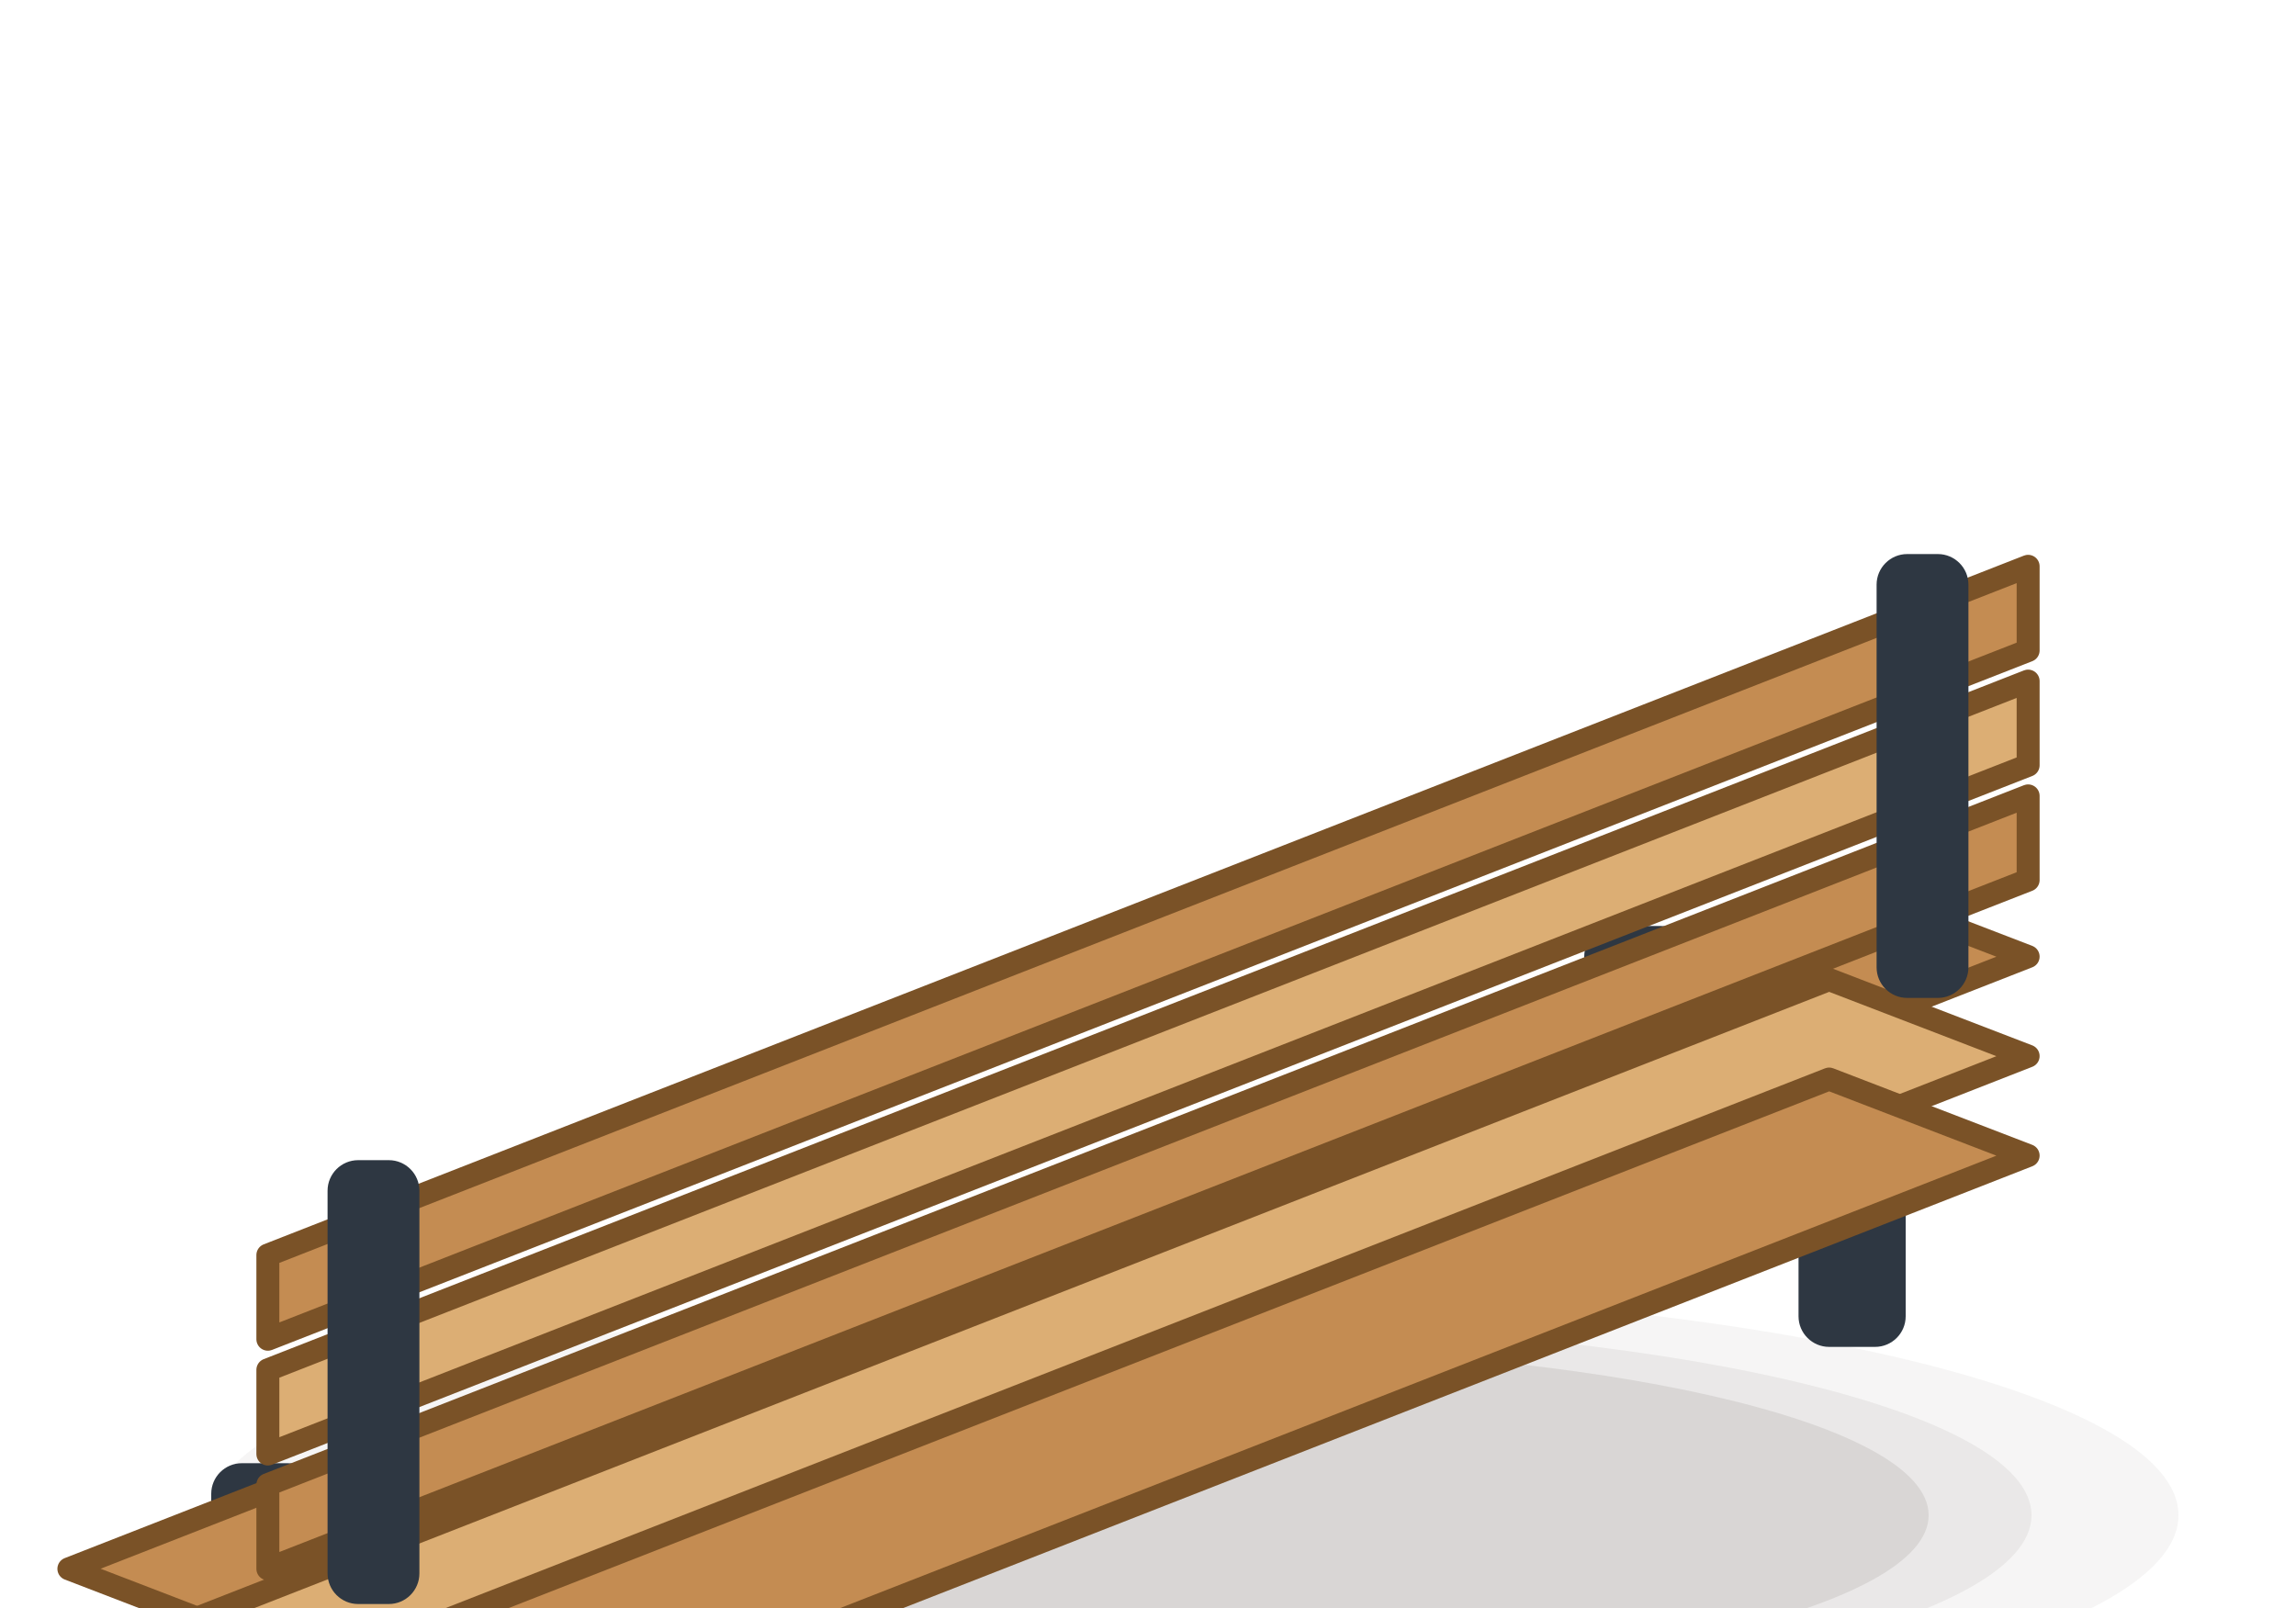
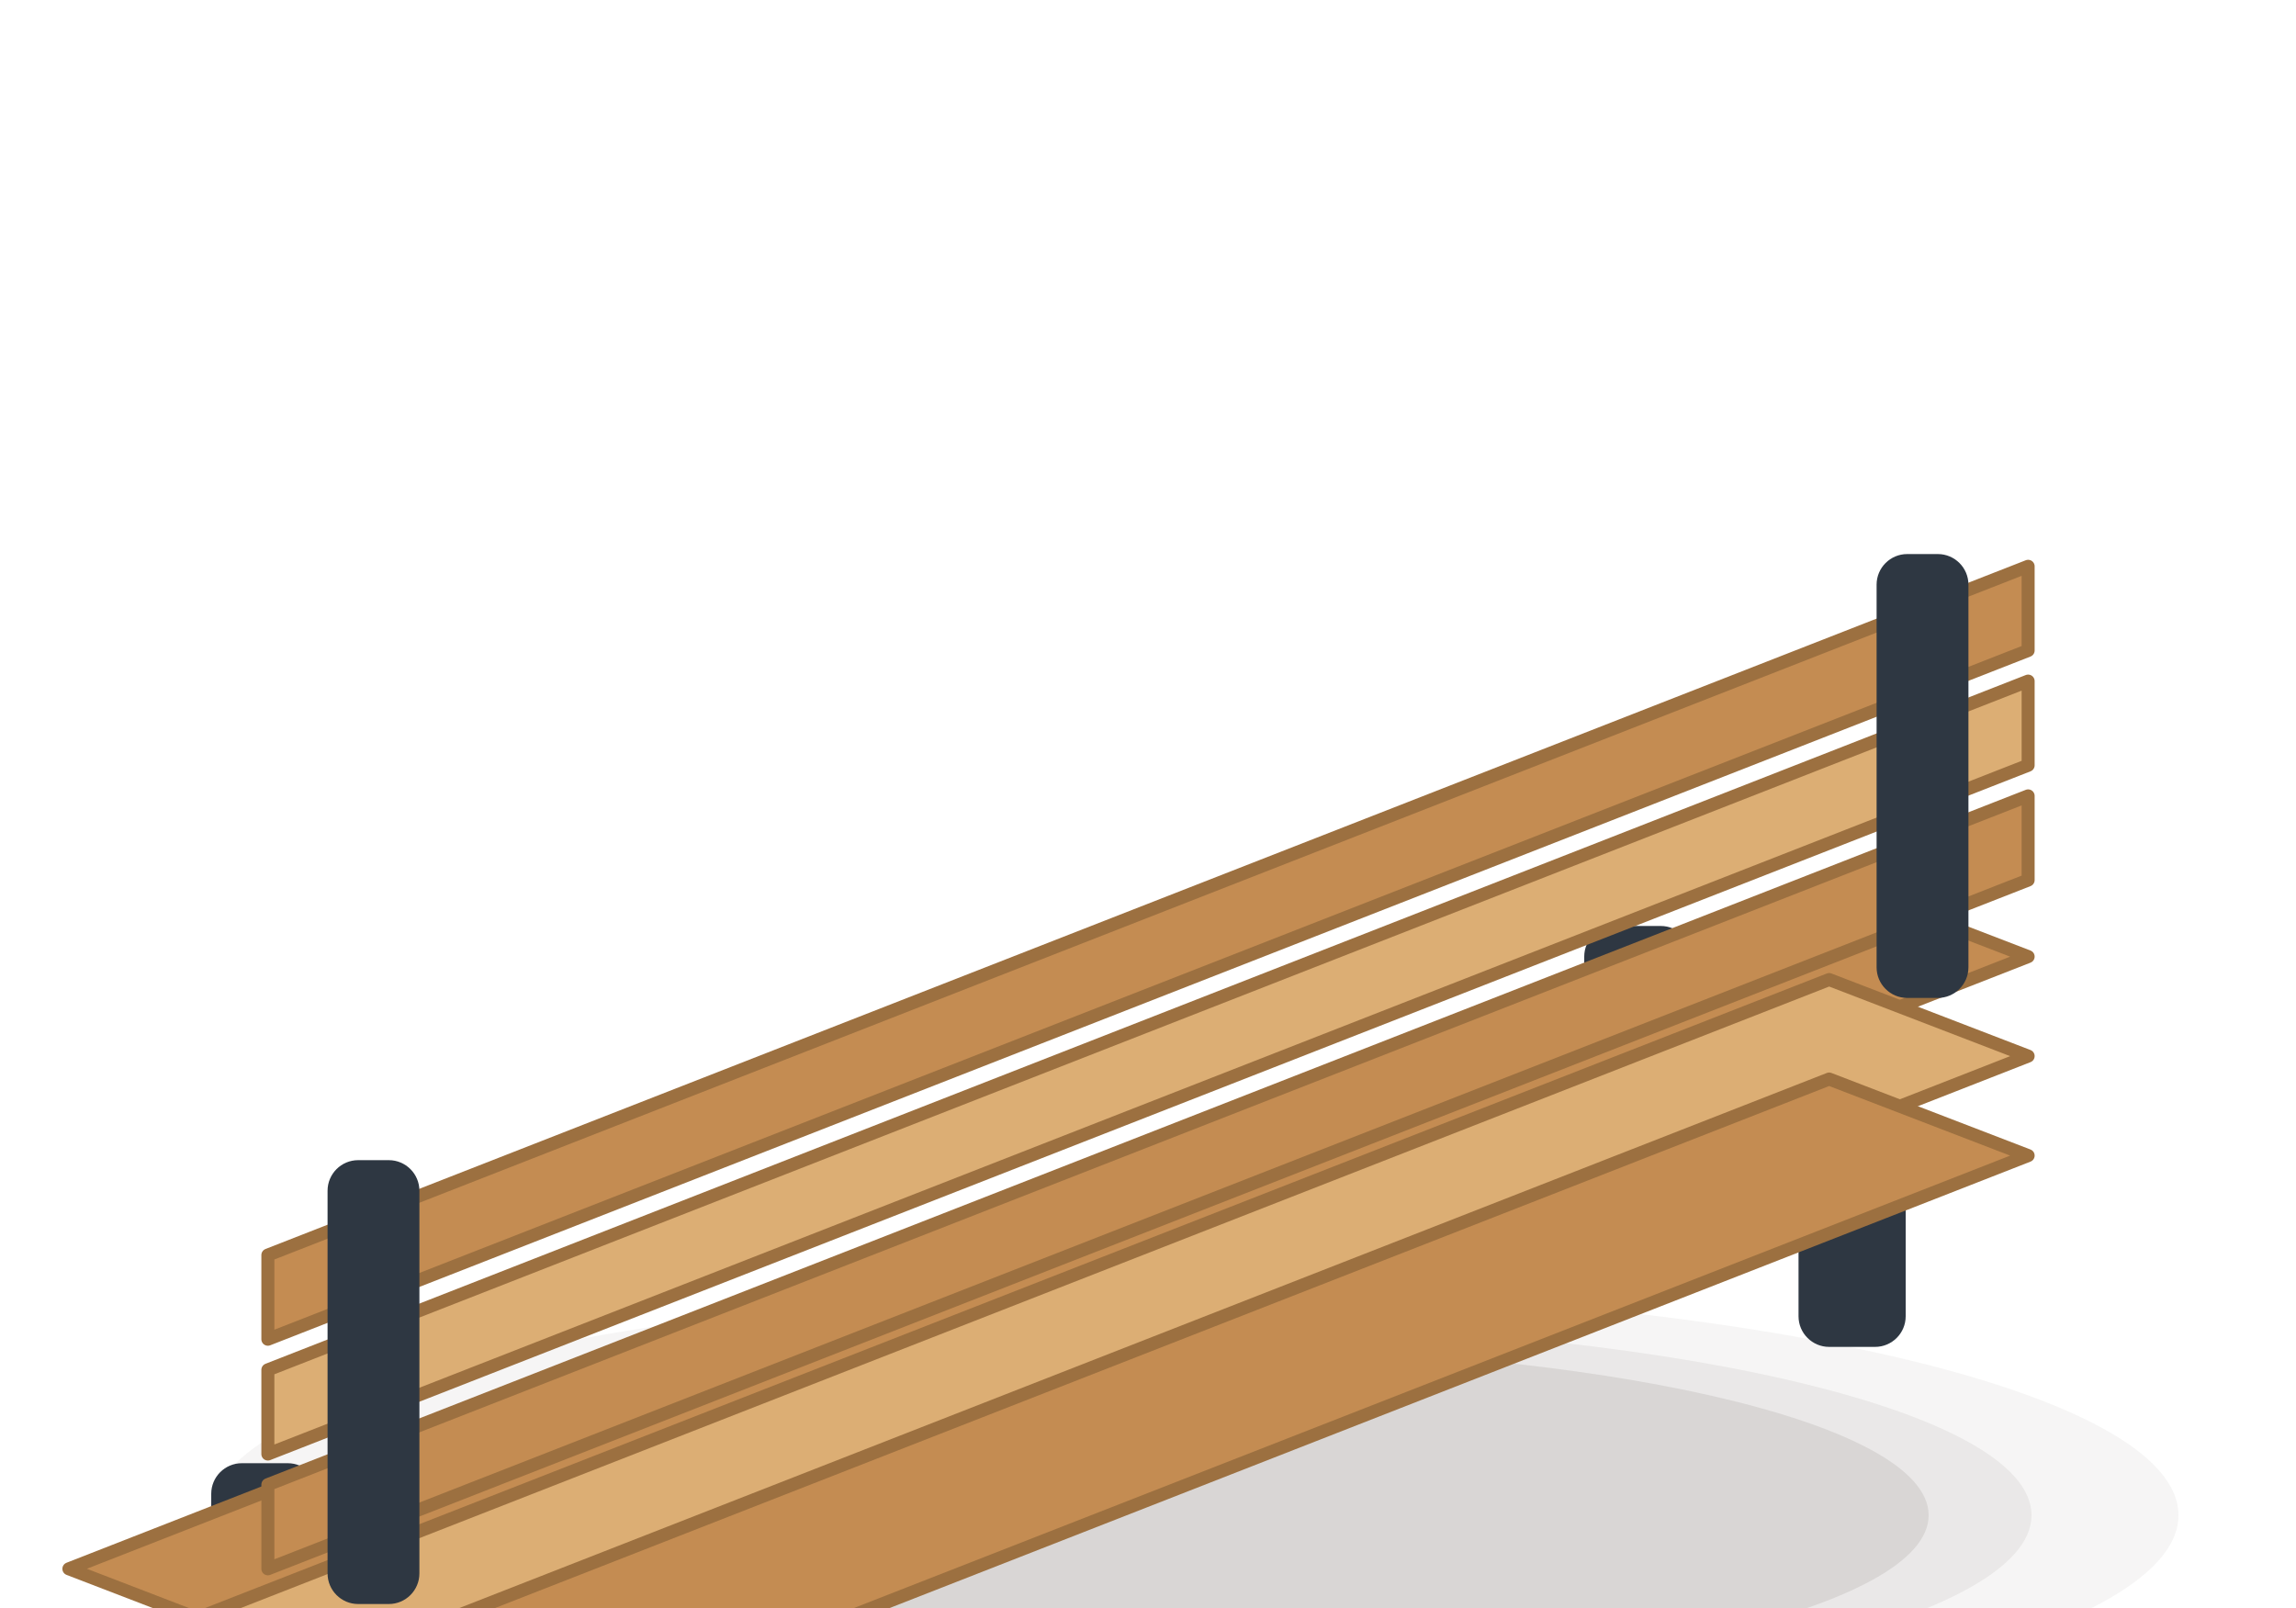
<svg xmlns="http://www.w3.org/2000/svg" width="300" height="210" viewBox="0 0 300 210">
  <ellipse cx="156" cy="198" rx="128.64" ry="29.48" fill="#3A3226" opacity="0.05" />
  <ellipse cx="156" cy="198" rx="109.44" ry="25.08" fill="#3A3226" opacity="0.07" />
  <ellipse cx="156" cy="198" rx="96" ry="22" fill="#3A3226" opacity="0.1" />
  <rect x="235" y="132" width="14" height="44" rx="4" fill="#2E3742" />
  <rect x="207" y="121" width="14" height="42" rx="4" fill="#2E3742" />
  <rect x="55.6" y="202.2" width="14" height="44" rx="4" fill="#2E3742" />
  <rect x="27.6" y="191.2" width="14" height="42" rx="4" fill="#2E3742" />
-   <polygon points="265,125 35,215 9,205 239,115" fill="#C48C52" stroke="#7A5227" stroke-width="3" stroke-linejoin="round" />
-   <polygon points="265,138 35,228 9,218 239,128" fill="#DCAE74" stroke="#7A5227" stroke-width="3" stroke-linejoin="round" />
-   <polygon points="265,151 35,241 9,231 239,141" fill="#C48C52" stroke="#7A5227" stroke-width="3" stroke-linejoin="round" />
-   <polygon points="265,115 35,205 35,194 265,104" fill="#C48C52" stroke="#7A5227" stroke-width="3" stroke-linejoin="round" />
-   <polygon points="265,100 35,190 35,179 265,89" fill="#DCAE74" stroke="#7A5227" stroke-width="3" stroke-linejoin="round" />
-   <polygon points="265,85 35,175 35,164 265,74" fill="#C48C52" stroke="#7A5227" stroke-width="3" stroke-linejoin="round" />
+   <polygon points="265,125 35,215 9,205 239,115" fill="#C48C52" stroke="#9C7040" stroke-width="1.7" stroke-linejoin="round" />
+   <polygon points="265,138 35,228 9,218 239,128" fill="#DCAE74" stroke="#9C7040" stroke-width="1.7" stroke-linejoin="round" />
+   <polygon points="265,151 35,241 9,231 239,141" fill="#C48C52" stroke="#9C7040" stroke-width="1.7" stroke-linejoin="round" />
+   <polygon points="265,115 35,205 35,194 265,104" fill="#C48C52" stroke="#9C7040" stroke-width="1.7" stroke-linejoin="round" />
+   <polygon points="265,100 35,190 35,179 265,89" fill="#DCAE74" stroke="#9C7040" stroke-width="1.7" stroke-linejoin="round" />
+   <polygon points="265,85 35,175 35,164 265,74" fill="#C48C52" stroke="#9C7040" stroke-width="1.7" stroke-linejoin="round" />
  <rect x="245.2" y="72.4" width="12" height="58" rx="4" fill="#2E3742" />
  <rect x="42.8" y="151.6" width="12" height="58" rx="4" fill="#2E3742" />
</svg>
